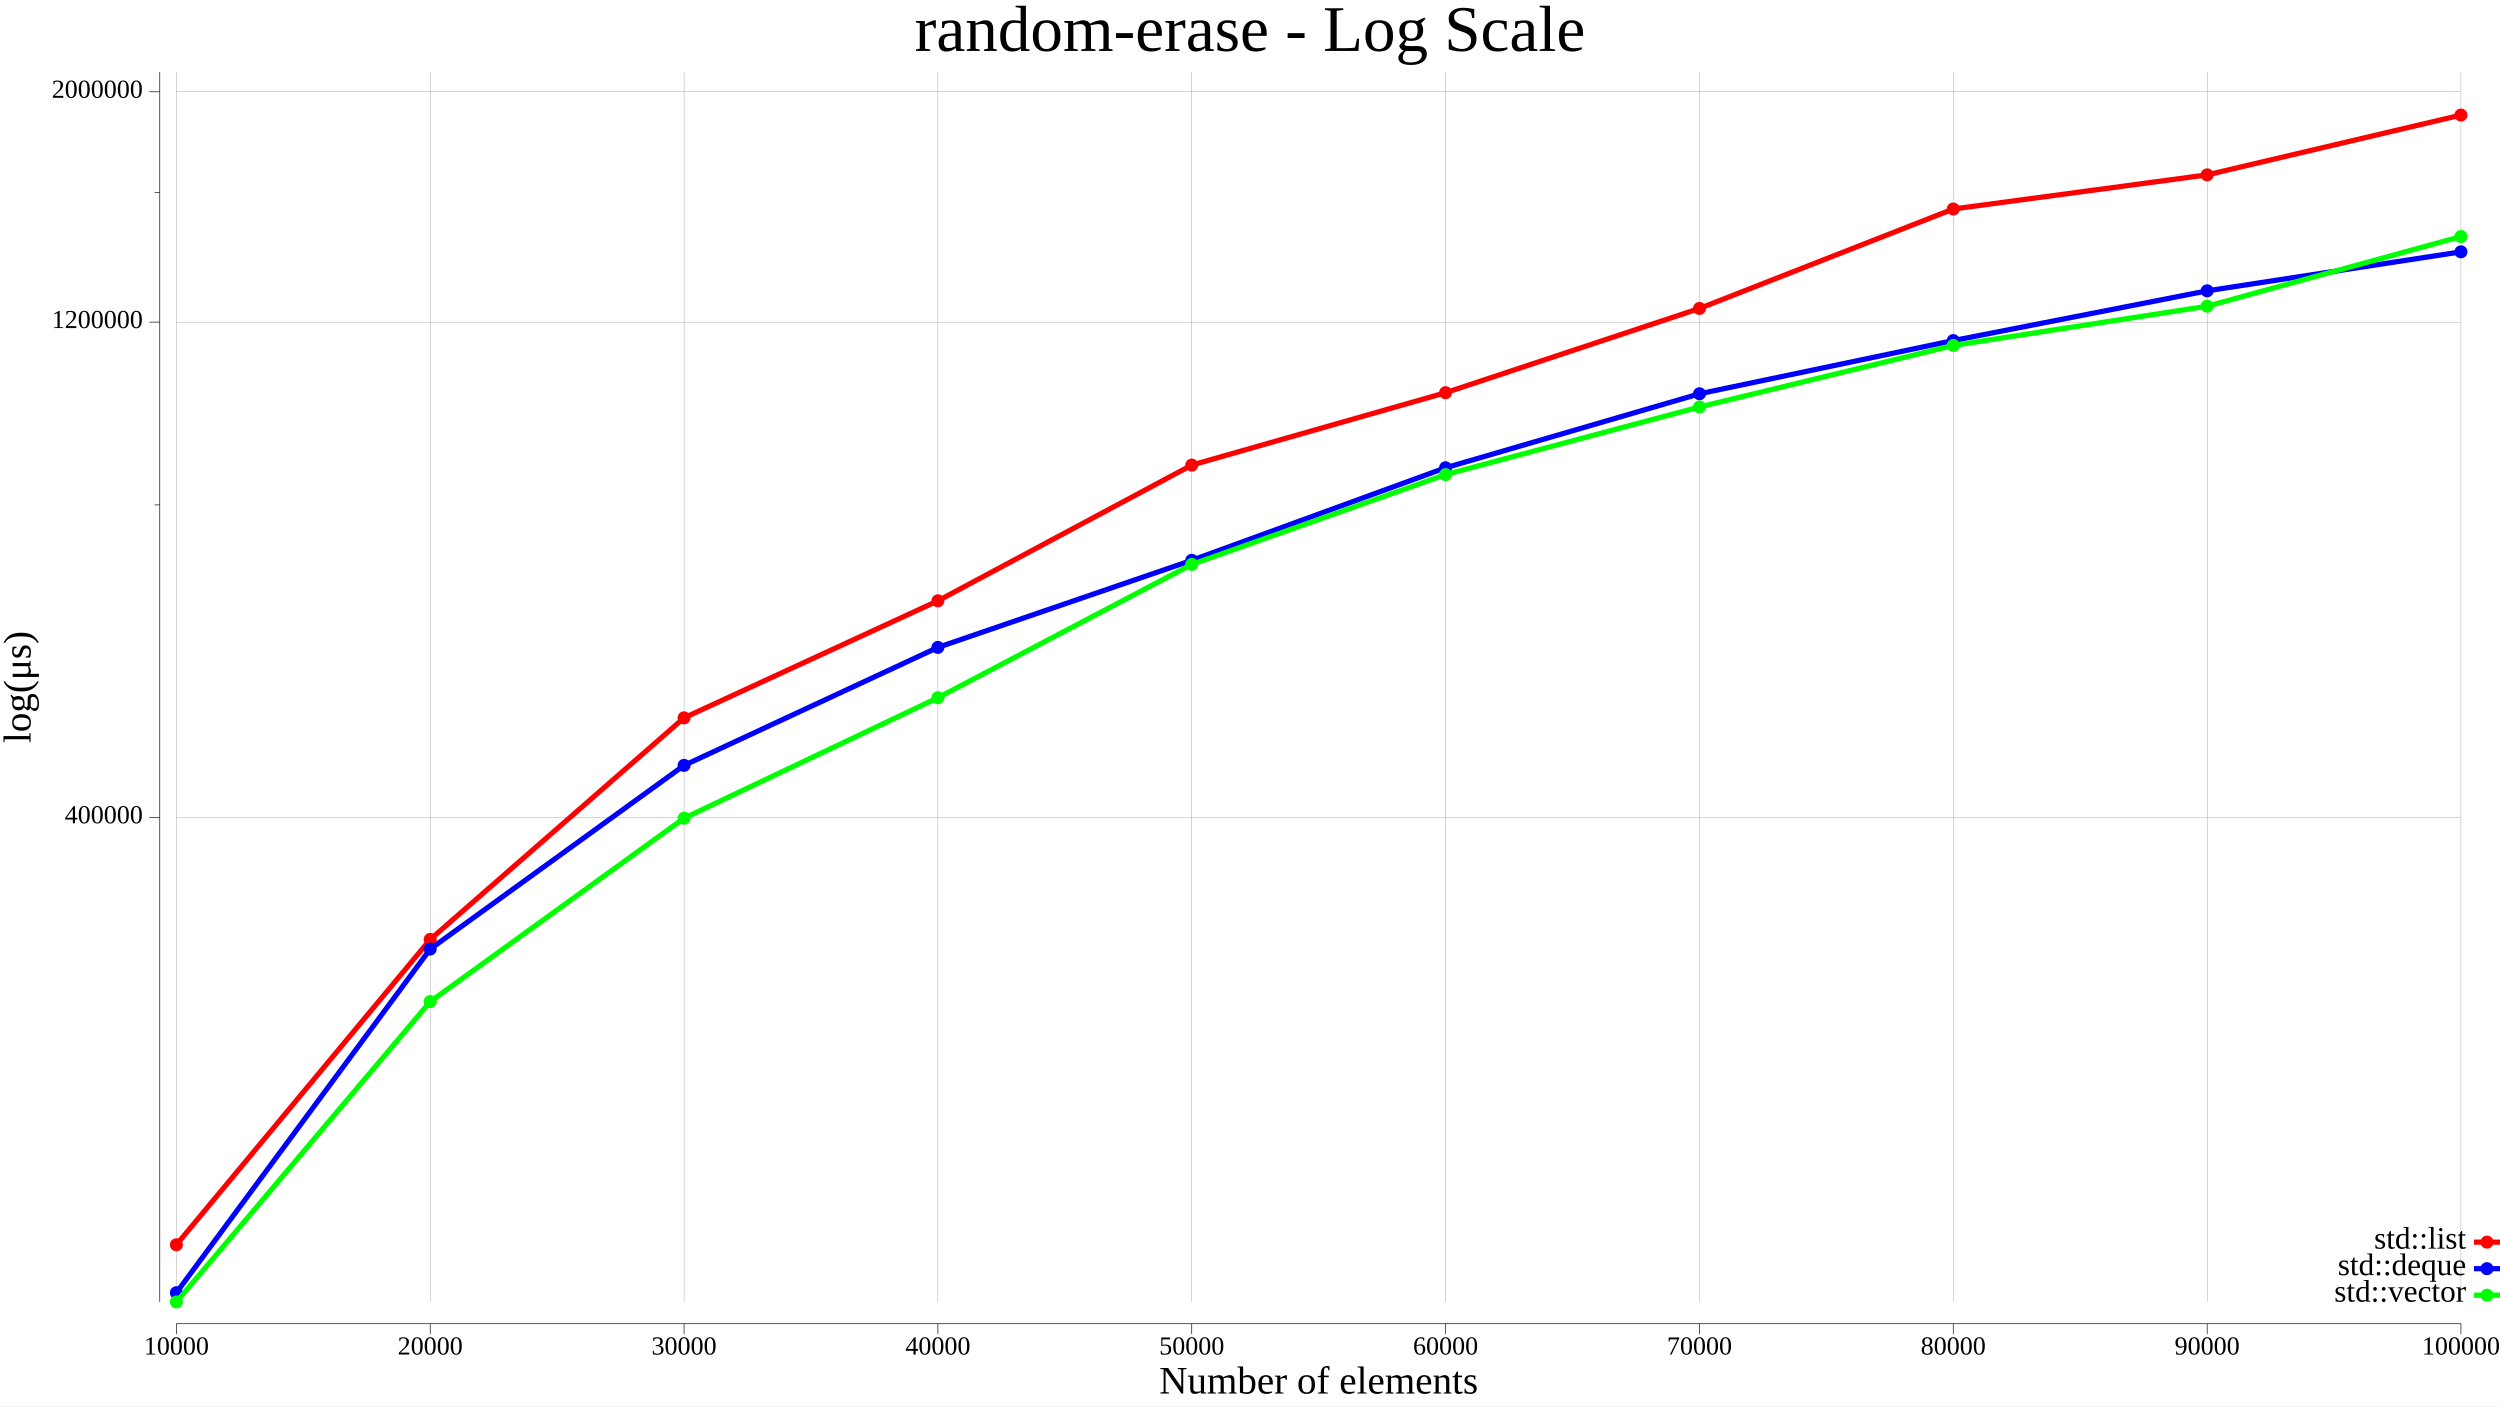
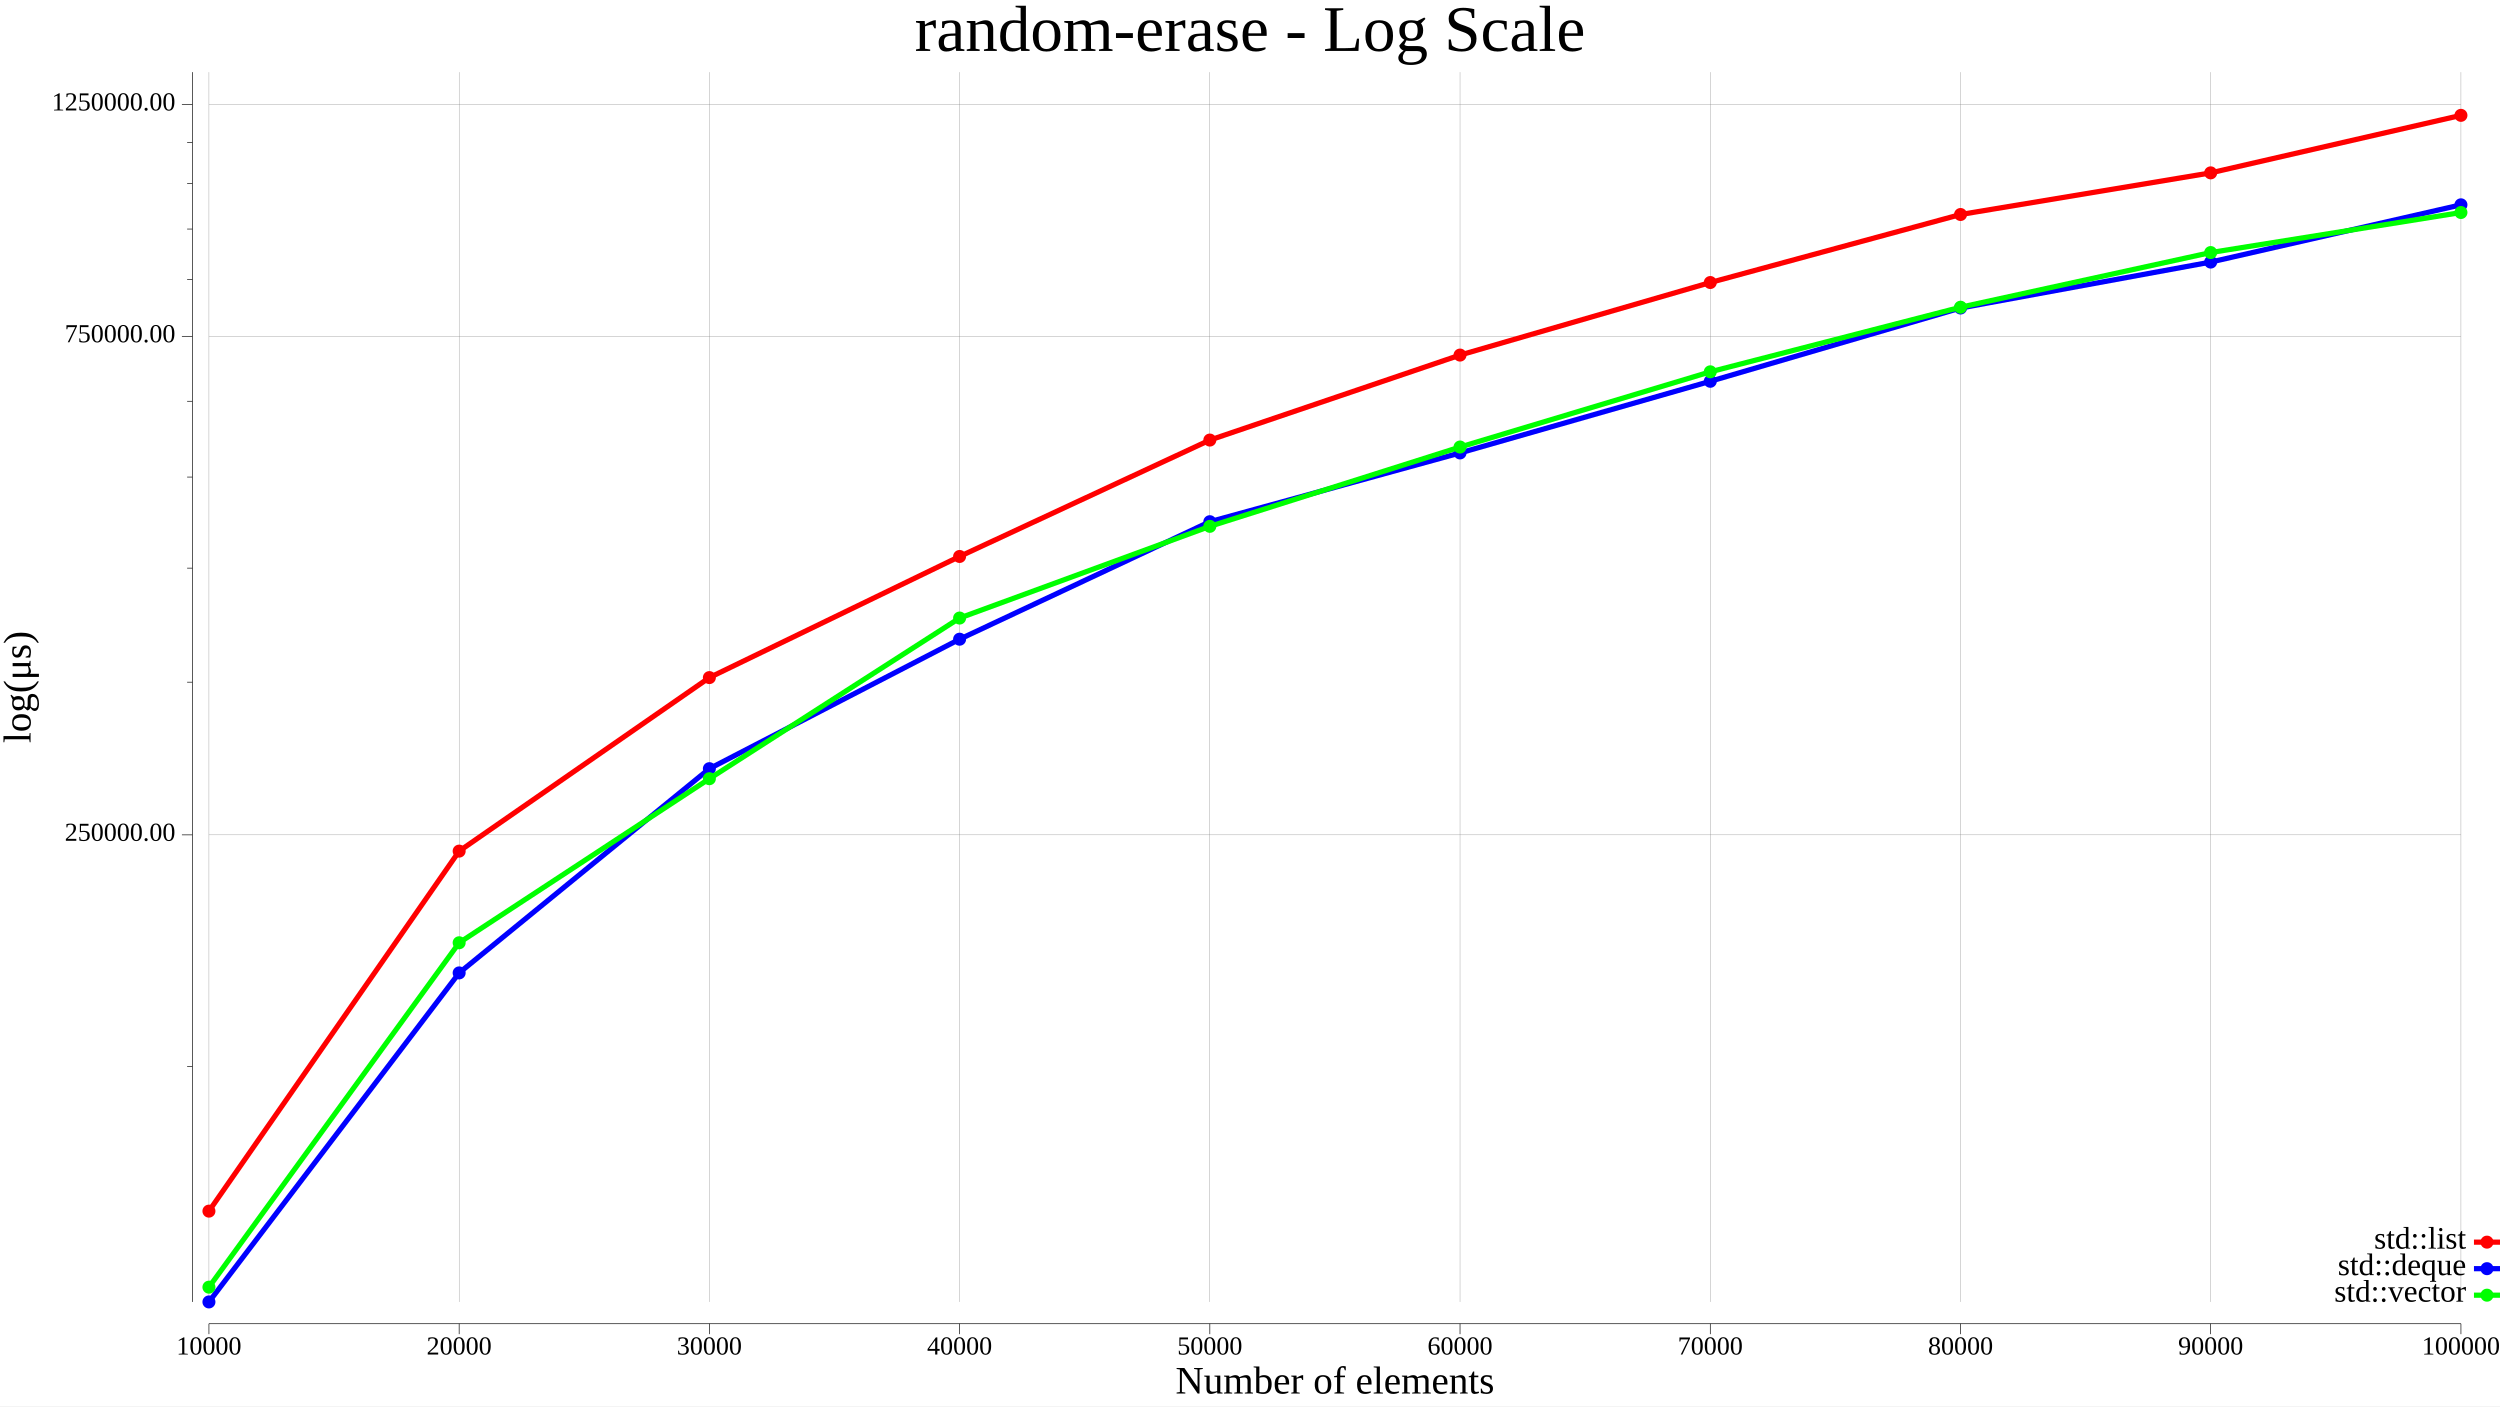
<svg xmlns="http://www.w3.org/2000/svg" width="1920pt" height="1080pt" viewBox="0 0 1920 1080">
  <g transform="scale(1, -1) translate(0, -1080)">
    <path d="M0,0L1920,0L1920,1080L0,1080Z" style="fill:#FFFFFF" />
    <text x="702.48" y="-1040.9" transform="scale(1, -1)" style="font-family:Liberation Serif;font-variant:normal;font-weight:normal;font-style:normal;font-size:50px">random-erase - Log Scale</text>
-     <text x="890.27" y="-9.756" transform="scale(1, -1)" style="font-family:Liberation Serif;font-variant:normal;font-weight:normal;font-style:normal;font-size:30px">Number of elements</text>
-     <text x="110.46" y="-39.727" transform="scale(1, -1)" style="font-family:Liberation Serif;font-variant:normal;font-weight:normal;font-style:normal;font-size:20px">10000</text>
-     <text x="305.41" y="-39.727" transform="scale(1, -1)" style="font-family:Liberation Serif;font-variant:normal;font-weight:normal;font-style:normal;font-size:20px">20000</text>
-     <text x="500.36" y="-39.727" transform="scale(1, -1)" style="font-family:Liberation Serif;font-variant:normal;font-weight:normal;font-style:normal;font-size:20px">30000</text>
-     <text x="695.31" y="-39.727" transform="scale(1, -1)" style="font-family:Liberation Serif;font-variant:normal;font-weight:normal;font-style:normal;font-size:20px">40000</text>
-     <text x="890.26" y="-39.727" transform="scale(1, -1)" style="font-family:Liberation Serif;font-variant:normal;font-weight:normal;font-style:normal;font-size:20px">50000</text>
-     <text x="1085.2" y="-39.727" transform="scale(1, -1)" style="font-family:Liberation Serif;font-variant:normal;font-weight:normal;font-style:normal;font-size:20px">60000</text>
-     <text x="1280.2" y="-39.727" transform="scale(1, -1)" style="font-family:Liberation Serif;font-variant:normal;font-weight:normal;font-style:normal;font-size:20px">70000</text>
-     <text x="1475.1" y="-39.727" transform="scale(1, -1)" style="font-family:Liberation Serif;font-variant:normal;font-weight:normal;font-style:normal;font-size:20px">80000</text>
-     <text x="1670.1" y="-39.727" transform="scale(1, -1)" style="font-family:Liberation Serif;font-variant:normal;font-weight:normal;font-style:normal;font-size:20px">90000</text>
+     <text x="902.77" y="-9.756" transform="scale(1, -1)" style="font-family:Liberation Serif;font-variant:normal;font-weight:normal;font-style:normal;font-size:30px">Number of elements</text>
+     <text x="135.46" y="-39.727" transform="scale(1, -1)" style="font-family:Liberation Serif;font-variant:normal;font-weight:normal;font-style:normal;font-size:20px">10000</text>
+     <text x="327.63" y="-39.727" transform="scale(1, -1)" style="font-family:Liberation Serif;font-variant:normal;font-weight:normal;font-style:normal;font-size:20px">20000</text>
+     <text x="519.8" y="-39.727" transform="scale(1, -1)" style="font-family:Liberation Serif;font-variant:normal;font-weight:normal;font-style:normal;font-size:20px">30000</text>
+     <text x="711.97" y="-39.727" transform="scale(1, -1)" style="font-family:Liberation Serif;font-variant:normal;font-weight:normal;font-style:normal;font-size:20px">40000</text>
+     <text x="904.15" y="-39.727" transform="scale(1, -1)" style="font-family:Liberation Serif;font-variant:normal;font-weight:normal;font-style:normal;font-size:20px">50000</text>
+     <text x="1096.3" y="-39.727" transform="scale(1, -1)" style="font-family:Liberation Serif;font-variant:normal;font-weight:normal;font-style:normal;font-size:20px">60000</text>
+     <text x="1288.5" y="-39.727" transform="scale(1, -1)" style="font-family:Liberation Serif;font-variant:normal;font-weight:normal;font-style:normal;font-size:20px">70000</text>
+     <text x="1480.7" y="-39.727" transform="scale(1, -1)" style="font-family:Liberation Serif;font-variant:normal;font-weight:normal;font-style:normal;font-size:20px">80000</text>
+     <text x="1672.8" y="-39.727" transform="scale(1, -1)" style="font-family:Liberation Serif;font-variant:normal;font-weight:normal;font-style:normal;font-size:20px">90000</text>
    <text x="1860" y="-39.727" transform="scale(1, -1)" style="font-family:Liberation Serif;font-variant:normal;font-weight:normal;font-style:normal;font-size:20px">100000</text>
-     <path d="M135.46,55.371L135.46,63.371" style="fill:none;stroke:#000000;stroke-width:0.5" />
-     <path d="M330.41,55.371L330.41,63.371" style="fill:none;stroke:#000000;stroke-width:0.5" />
-     <path d="M525.36,55.371L525.36,63.371" style="fill:none;stroke:#000000;stroke-width:0.5" />
-     <path d="M720.31,55.371L720.31,63.371" style="fill:none;stroke:#000000;stroke-width:0.5" />
-     <path d="M915.26,55.371L915.26,63.371" style="fill:none;stroke:#000000;stroke-width:0.5" />
-     <path d="M1110.2,55.371L1110.2,63.371" style="fill:none;stroke:#000000;stroke-width:0.5" />
-     <path d="M1305.2,55.371L1305.2,63.371" style="fill:none;stroke:#000000;stroke-width:0.5" />
-     <path d="M1500.1,55.371L1500.1,63.371" style="fill:none;stroke:#000000;stroke-width:0.5" />
-     <path d="M1695.1,55.371L1695.1,63.371" style="fill:none;stroke:#000000;stroke-width:0.5" />
+     <path d="M160.46,55.371L160.46,63.371" style="fill:none;stroke:#000000;stroke-width:0.5" />
+     <path d="M352.63,55.371L352.63,63.371" style="fill:none;stroke:#000000;stroke-width:0.5" />
+     <path d="M544.8,55.371L544.8,63.371" style="fill:none;stroke:#000000;stroke-width:0.5" />
+     <path d="M736.97,55.371L736.97,63.371" style="fill:none;stroke:#000000;stroke-width:0.5" />
+     <path d="M929.15,55.371L929.15,63.371" style="fill:none;stroke:#000000;stroke-width:0.5" />
+     <path d="M1121.3,55.371L1121.3,63.371" style="fill:none;stroke:#000000;stroke-width:0.5" />
+     <path d="M1313.5,55.371L1313.5,63.371" style="fill:none;stroke:#000000;stroke-width:0.5" />
+     <path d="M1505.7,55.371L1505.7,63.371" style="fill:none;stroke:#000000;stroke-width:0.5" />
+     <path d="M1697.8,55.371L1697.8,63.371" style="fill:none;stroke:#000000;stroke-width:0.5" />
    <path d="M1890,55.371L1890,63.371" style="fill:none;stroke:#000000;stroke-width:0.5" />
-     <path d="M135.46,63.371L1890,63.371" style="fill:none;stroke:#000000;stroke-width:0.5" />
+     <path d="M160.46,63.371L1890,63.371" style="fill:none;stroke:#000000;stroke-width:0.5" />
    <g transform="rotate(90)">
      <text x="509.33" y="23.467" transform="scale(1, -1)" style="font-family:Liberation Serif;font-variant:normal;font-weight:normal;font-style:normal;font-size:30px">log(μs)</text>
    </g>
-     <text x="49.712" y="-447.71" transform="scale(1, -1)" style="font-family:Liberation Serif;font-variant:normal;font-weight:normal;font-style:normal;font-size:20px">400000</text>
-     <text x="39.712" y="-828.04" transform="scale(1, -1)" style="font-family:Liberation Serif;font-variant:normal;font-weight:normal;font-style:normal;font-size:20px">1200000</text>
-     <text x="39.712" y="-1004.9" transform="scale(1, -1)" style="font-family:Liberation Serif;font-variant:normal;font-weight:normal;font-style:normal;font-size:20px">2000000</text>
-     <path d="M114.71,452.28L122.71,452.28" style="fill:none;stroke:#000000;stroke-width:0.5" />
-     <path d="M114.71,832.61L122.71,832.61" style="fill:none;stroke:#000000;stroke-width:0.5" />
-     <path d="M114.71,1009.5L122.71,1009.5" style="fill:none;stroke:#000000;stroke-width:0.5" />
-     <path d="M118.71,692.24L122.71,692.24" style="fill:none;stroke:#000000;stroke-width:0.5" />
-     <path d="M118.71,932.21L122.71,932.21" style="fill:none;stroke:#000000;stroke-width:0.5" />
-     <path d="M122.71,80.11L122.71,1024.6" style="fill:none;stroke:#000000;stroke-width:0.5" />
-     <path d="M135.46,80.11L135.46,1024.6" style="fill:none;stroke:#808080;stroke-width:0.25" />
-     <path d="M330.41,80.11L330.41,1024.6" style="fill:none;stroke:#808080;stroke-width:0.25" />
-     <path d="M525.36,80.11L525.36,1024.6" style="fill:none;stroke:#808080;stroke-width:0.25" />
-     <path d="M720.31,80.11L720.31,1024.6" style="fill:none;stroke:#808080;stroke-width:0.25" />
-     <path d="M915.26,80.11L915.26,1024.6" style="fill:none;stroke:#808080;stroke-width:0.25" />
-     <path d="M1110.2,80.11L1110.2,1024.6" style="fill:none;stroke:#808080;stroke-width:0.25" />
-     <path d="M1305.2,80.11L1305.2,1024.6" style="fill:none;stroke:#808080;stroke-width:0.25" />
-     <path d="M1500.1,80.11L1500.1,1024.6" style="fill:none;stroke:#808080;stroke-width:0.25" />
-     <path d="M1695.1,80.11L1695.1,1024.6" style="fill:none;stroke:#808080;stroke-width:0.25" />
+     <text x="49.712" y="-434.25" transform="scale(1, -1)" style="font-family:Liberation Serif;font-variant:normal;font-weight:normal;font-style:normal;font-size:20px">250000.00</text>
+     <text x="49.712" y="-817.13" transform="scale(1, -1)" style="font-family:Liberation Serif;font-variant:normal;font-weight:normal;font-style:normal;font-size:20px">750000.00</text>
+     <text x="39.712" y="-995.17" transform="scale(1, -1)" style="font-family:Liberation Serif;font-variant:normal;font-weight:normal;font-style:normal;font-size:20px">1250000.00</text>
+     <path d="M139.71,438.82L147.71,438.82" style="fill:none;stroke:#000000;stroke-width:0.5" />
+     <path d="M139.71,821.71L147.71,821.71" style="fill:none;stroke:#000000;stroke-width:0.5" />
+     <path d="M139.71,999.74L147.71,999.74" style="fill:none;stroke:#000000;stroke-width:0.5" />
+     <path d="M143.71,260.79L147.71,260.79" style="fill:none;stroke:#000000;stroke-width:0.5" />
+     <path d="M143.71,556.09L147.71,556.09" style="fill:none;stroke:#000000;stroke-width:0.5" />
+     <path d="M143.71,643.67L147.71,643.67" style="fill:none;stroke:#000000;stroke-width:0.5" />
+     <path d="M143.71,713.61L147.71,713.61" style="fill:none;stroke:#000000;stroke-width:0.5" />
+     <path d="M143.71,771.83L147.71,771.83" style="fill:none;stroke:#000000;stroke-width:0.5" />
+     <path d="M143.71,865.33L147.71,865.33" style="fill:none;stroke:#000000;stroke-width:0.5" />
+     <path d="M143.71,904.09L147.71,904.09" style="fill:none;stroke:#000000;stroke-width:0.5" />
+     <path d="M143.71,938.97L147.71,938.97" style="fill:none;stroke:#000000;stroke-width:0.5" />
+     <path d="M143.71,970.68L147.71,970.68" style="fill:none;stroke:#000000;stroke-width:0.5" />
+     <path d="M147.71,80.11L147.71,1024.6" style="fill:none;stroke:#000000;stroke-width:0.5" />
+     <path d="M160.46,80.11L160.46,1024.6" style="fill:none;stroke:#808080;stroke-width:0.25" />
+     <path d="M352.63,80.11L352.63,1024.6" style="fill:none;stroke:#808080;stroke-width:0.25" />
+     <path d="M544.8,80.11L544.8,1024.6" style="fill:none;stroke:#808080;stroke-width:0.25" />
+     <path d="M736.97,80.11L736.97,1024.6" style="fill:none;stroke:#808080;stroke-width:0.25" />
+     <path d="M929.15,80.11L929.15,1024.6" style="fill:none;stroke:#808080;stroke-width:0.25" />
+     <path d="M1121.3,80.11L1121.3,1024.6" style="fill:none;stroke:#808080;stroke-width:0.25" />
+     <path d="M1313.5,80.11L1313.5,1024.6" style="fill:none;stroke:#808080;stroke-width:0.25" />
+     <path d="M1505.7,80.11L1505.7,1024.6" style="fill:none;stroke:#808080;stroke-width:0.25" />
+     <path d="M1697.8,80.11L1697.8,1024.6" style="fill:none;stroke:#808080;stroke-width:0.25" />
    <path d="M1890,80.11L1890,1024.6" style="fill:none;stroke:#808080;stroke-width:0.25" />
-     <path d="M135.46,452.28L1890,452.28" style="fill:none;stroke:#808080;stroke-width:0.25" />
-     <path d="M135.46,832.61L1890,832.61" style="fill:none;stroke:#808080;stroke-width:0.25" />
-     <path d="M135.46,1009.5L1890,1009.5" style="fill:none;stroke:#808080;stroke-width:0.25" />
-     <path d="M135.46,124.02L330.41,358.52L525.36,528.69L720.31,618.58L915.26,722.81L1110.2,778.42L1305.2,843.12L1500.1,919.49L1695.1,945.71L1890,991.63" style="fill:none;stroke:#FF0000;stroke-width:4" />
-     <path d="M140.46,124.02A5,5 0 1 1 130.46,124.02A5,5 0 1 1 140.46,124.02Z" style="fill:#FF0000" />
-     <path d="M335.41,358.52A5,5 0 1 1 325.41,358.52A5,5 0 1 1 335.41,358.52Z" style="fill:#FF0000" />
-     <path d="M530.36,528.69A5,5 0 1 1 520.36,528.69A5,5 0 1 1 530.36,528.69Z" style="fill:#FF0000" />
-     <path d="M725.31,618.58A5,5 0 1 1 715.31,618.58A5,5 0 1 1 725.31,618.58Z" style="fill:#FF0000" />
-     <path d="M920.26,722.81A5,5 0 1 1 910.26,722.81A5,5 0 1 1 920.26,722.81Z" style="fill:#FF0000" />
-     <path d="M1115.2,778.42A5,5 0 1 1 1105.2,778.42A5,5 0 1 1 1115.2,778.42Z" style="fill:#FF0000" />
-     <path d="M1310.2,843.12A5,5 0 1 1 1300.2,843.12A5,5 0 1 1 1310.2,843.12Z" style="fill:#FF0000" />
-     <path d="M1505.1,919.49A5,5 0 1 1 1495.1,919.49A5,5 0 1 1 1505.1,919.49Z" style="fill:#FF0000" />
-     <path d="M1700.1,945.71A5,5 0 1 1 1690.1,945.71A5,5 0 1 1 1700.1,945.71Z" style="fill:#FF0000" />
-     <path d="M1895,991.63A5,5 0 1 1 1885,991.63A5,5 0 1 1 1895,991.63Z" style="fill:#FF0000" />
-     <path d="M135.46,87.191L330.41,351.15L525.36,492.18L720.31,582.8L915.26,649.66L1110.2,720.75L1305.2,777.58L1500.1,818.45L1695.1,856.65L1890,886.59" style="fill:none;stroke:#0000FF;stroke-width:4" />
-     <path d="M140.46,87.191A5,5 0 1 1 130.46,87.191A5,5 0 1 1 140.46,87.191Z" style="fill:#0000FF" />
-     <path d="M335.41,351.15A5,5 0 1 1 325.41,351.15A5,5 0 1 1 335.41,351.15Z" style="fill:#0000FF" />
-     <path d="M530.36,492.18A5,5 0 1 1 520.36,492.18A5,5 0 1 1 530.36,492.18Z" style="fill:#0000FF" />
-     <path d="M725.31,582.8A5,5 0 1 1 715.31,582.8A5,5 0 1 1 725.31,582.8Z" style="fill:#0000FF" />
-     <path d="M920.26,649.66A5,5 0 1 1 910.26,649.66A5,5 0 1 1 920.26,649.66Z" style="fill:#0000FF" />
-     <path d="M1115.2,720.75A5,5 0 1 1 1105.2,720.75A5,5 0 1 1 1115.2,720.75Z" style="fill:#0000FF" />
-     <path d="M1310.2,777.58A5,5 0 1 1 1300.2,777.58A5,5 0 1 1 1310.2,777.58Z" style="fill:#0000FF" />
-     <path d="M1505.1,818.45A5,5 0 1 1 1495.1,818.45A5,5 0 1 1 1505.1,818.45Z" style="fill:#0000FF" />
-     <path d="M1700.1,856.65A5,5 0 1 1 1690.1,856.65A5,5 0 1 1 1700.1,856.65Z" style="fill:#0000FF" />
-     <path d="M1895,886.59A5,5 0 1 1 1885,886.59A5,5 0 1 1 1895,886.59Z" style="fill:#0000FF" />
-     <path d="M135.46,80.11L330.41,310.77L525.36,451.63L720.31,544.14L915.26,646.54L1110.2,715.52L1305.2,767.45L1500.1,814.68L1695.1,844.83L1890,898.35" style="fill:none;stroke:#00FF00;stroke-width:4" />
-     <path d="M140.46,80.11A5,5 0 1 1 130.46,80.11A5,5 0 1 1 140.46,80.11Z" style="fill:#00FF00" />
-     <path d="M335.41,310.77A5,5 0 1 1 325.41,310.77A5,5 0 1 1 335.41,310.77Z" style="fill:#00FF00" />
-     <path d="M530.36,451.63A5,5 0 1 1 520.36,451.63A5,5 0 1 1 530.36,451.63Z" style="fill:#00FF00" />
-     <path d="M725.31,544.14A5,5 0 1 1 715.31,544.14A5,5 0 1 1 725.31,544.14Z" style="fill:#00FF00" />
-     <path d="M920.26,646.54A5,5 0 1 1 910.26,646.54A5,5 0 1 1 920.26,646.54Z" style="fill:#00FF00" />
-     <path d="M1115.2,715.52A5,5 0 1 1 1105.2,715.52A5,5 0 1 1 1115.2,715.52Z" style="fill:#00FF00" />
-     <path d="M1310.2,767.45A5,5 0 1 1 1300.2,767.45A5,5 0 1 1 1310.2,767.45Z" style="fill:#00FF00" />
-     <path d="M1505.1,814.68A5,5 0 1 1 1495.1,814.68A5,5 0 1 1 1505.1,814.68Z" style="fill:#00FF00" />
-     <path d="M1700.1,844.83A5,5 0 1 1 1690.1,844.83A5,5 0 1 1 1700.1,844.83Z" style="fill:#00FF00" />
-     <path d="M1895,898.35A5,5 0 1 1 1885,898.35A5,5 0 1 1 1895,898.35Z" style="fill:#00FF00" />
+     <path d="M160.46,438.82L1890,438.82" style="fill:none;stroke:#808080;stroke-width:0.25" />
+     <path d="M160.46,821.71L1890,821.71" style="fill:none;stroke:#808080;stroke-width:0.25" />
+     <path d="M160.46,999.74L1890,999.74" style="fill:none;stroke:#808080;stroke-width:0.25" />
+     <path d="M160.46,149.85L352.63,426.34L544.8,559.61L736.97,652.63L929.15,742.03L1121.3,807.3L1313.5,863.02L1505.7,915.26L1697.8,947.24L1890,991.41" style="fill:none;stroke:#FF0000;stroke-width:4" />
+     <path d="M165.46,149.85A5,5 0 1 1 155.46,149.85A5,5 0 1 1 165.46,149.85Z" style="fill:#FF0000" />
+     <path d="M357.63,426.34A5,5 0 1 1 347.63,426.34A5,5 0 1 1 357.63,426.34Z" style="fill:#FF0000" />
+     <path d="M549.8,559.61A5,5 0 1 1 539.8,559.61A5,5 0 1 1 549.8,559.61Z" style="fill:#FF0000" />
+     <path d="M741.97,652.63A5,5 0 1 1 731.97,652.63A5,5 0 1 1 741.97,652.63Z" style="fill:#FF0000" />
+     <path d="M934.15,742.03A5,5 0 1 1 924.15,742.03A5,5 0 1 1 934.15,742.03Z" style="fill:#FF0000" />
+     <path d="M1126.3,807.3A5,5 0 1 1 1116.3,807.3A5,5 0 1 1 1126.3,807.3Z" style="fill:#FF0000" />
+     <path d="M1318.5,863.02A5,5 0 1 1 1308.5,863.02A5,5 0 1 1 1318.5,863.02Z" style="fill:#FF0000" />
+     <path d="M1510.7,915.26A5,5 0 1 1 1500.7,915.26A5,5 0 1 1 1510.7,915.26Z" style="fill:#FF0000" />
+     <path d="M1702.8,947.24A5,5 0 1 1 1692.8,947.24A5,5 0 1 1 1702.8,947.24Z" style="fill:#FF0000" />
+     <path d="M1895,991.41A5,5 0 1 1 1885,991.41A5,5 0 1 1 1895,991.41Z" style="fill:#FF0000" />
+     <path d="M160.46,80.11L352.63,332.81L544.8,489.66L736.97,589.09L929.15,679.33L1121.3,732.15L1313.5,787.17L1505.7,843.45L1697.8,878.73L1890,922.7" style="fill:none;stroke:#0000FF;stroke-width:4" />
+     <path d="M165.46,80.11A5,5 0 1 1 155.46,80.11A5,5 0 1 1 165.46,80.11Z" style="fill:#0000FF" />
+     <path d="M357.63,332.81A5,5 0 1 1 347.63,332.81A5,5 0 1 1 357.63,332.81Z" style="fill:#0000FF" />
+     <path d="M549.8,489.66A5,5 0 1 1 539.8,489.66A5,5 0 1 1 549.8,489.66Z" style="fill:#0000FF" />
+     <path d="M741.97,589.09A5,5 0 1 1 731.97,589.09A5,5 0 1 1 741.97,589.09Z" style="fill:#0000FF" />
+     <path d="M934.15,679.33A5,5 0 1 1 924.15,679.33A5,5 0 1 1 934.15,679.33Z" style="fill:#0000FF" />
+     <path d="M1126.3,732.15A5,5 0 1 1 1116.3,732.15A5,5 0 1 1 1126.3,732.15Z" style="fill:#0000FF" />
+     <path d="M1318.5,787.17A5,5 0 1 1 1308.5,787.17A5,5 0 1 1 1318.5,787.17Z" style="fill:#0000FF" />
+     <path d="M1510.7,843.45A5,5 0 1 1 1500.7,843.45A5,5 0 1 1 1510.7,843.45Z" style="fill:#0000FF" />
+     <path d="M1702.8,878.73A5,5 0 1 1 1692.8,878.73A5,5 0 1 1 1702.8,878.73Z" style="fill:#0000FF" />
+     <path d="M1895,922.7A5,5 0 1 1 1885,922.7A5,5 0 1 1 1895,922.7Z" style="fill:#0000FF" />
+     <path d="M160.46,91.45L352.63,355.96L544.8,481.96L736.97,605.34L929.15,675.77L1121.3,736.68L1313.5,794.44L1505.7,844.05L1697.8,886.04L1890,916.79" style="fill:none;stroke:#00FF00;stroke-width:4" />
+     <path d="M165.46,91.45A5,5 0 1 1 155.46,91.45A5,5 0 1 1 165.46,91.45Z" style="fill:#00FF00" />
+     <path d="M357.63,355.96A5,5 0 1 1 347.63,355.96A5,5 0 1 1 357.63,355.96Z" style="fill:#00FF00" />
+     <path d="M549.8,481.96A5,5 0 1 1 539.8,481.96A5,5 0 1 1 549.8,481.96Z" style="fill:#00FF00" />
+     <path d="M741.97,605.34A5,5 0 1 1 731.97,605.34A5,5 0 1 1 741.97,605.34Z" style="fill:#00FF00" />
+     <path d="M934.15,675.77A5,5 0 1 1 924.15,675.77A5,5 0 1 1 934.15,675.77Z" style="fill:#00FF00" />
+     <path d="M1126.3,736.68A5,5 0 1 1 1116.3,736.68A5,5 0 1 1 1126.3,736.68Z" style="fill:#00FF00" />
+     <path d="M1318.5,794.44A5,5 0 1 1 1308.5,794.44A5,5 0 1 1 1318.5,794.44Z" style="fill:#00FF00" />
+     <path d="M1510.7,844.05A5,5 0 1 1 1500.7,844.05A5,5 0 1 1 1510.7,844.05Z" style="fill:#00FF00" />
+     <path d="M1702.8,886.04A5,5 0 1 1 1692.8,886.04A5,5 0 1 1 1702.8,886.04Z" style="fill:#00FF00" />
+     <path d="M1895,916.79A5,5 0 1 1 1885,916.79A5,5 0 1 1 1895,916.79Z" style="fill:#00FF00" />
    <path d="M1900,126.03L1920,126.03" style="fill:none;stroke:#FF0000;stroke-width:4" />
    <path d="M1915,126.03A5,5 0 1 1 1905,126.03A5,5 0 1 1 1915,126.03Z" style="fill:#FF0000" />
    <text x="1823.3" y="-121.05" transform="scale(1, -1)" style="font-family:Liberation Serif;font-variant:normal;font-weight:normal;font-style:normal;font-size:24px">std::list</text>
    <path d="M1900,105.66L1920,105.66" style="fill:none;stroke:#0000FF;stroke-width:4" />
    <path d="M1915,105.66A5,5 0 1 1 1905,105.66A5,5 0 1 1 1915,105.66Z" style="fill:#0000FF" />
    <text x="1795.4" y="-100.69" transform="scale(1, -1)" style="font-family:Liberation Serif;font-variant:normal;font-weight:normal;font-style:normal;font-size:24px">std::deque</text>
    <path d="M1900,85.294L1920,85.294" style="fill:none;stroke:#00FF00;stroke-width:4" />
    <path d="M1915,85.294A5,5 0 1 1 1905,85.294A5,5 0 1 1 1915,85.294Z" style="fill:#00FF00" />
    <text x="1792.7" y="-80.319" transform="scale(1, -1)" style="font-family:Liberation Serif;font-variant:normal;font-weight:normal;font-style:normal;font-size:24px">std::vector</text>
  </g>
</svg>
